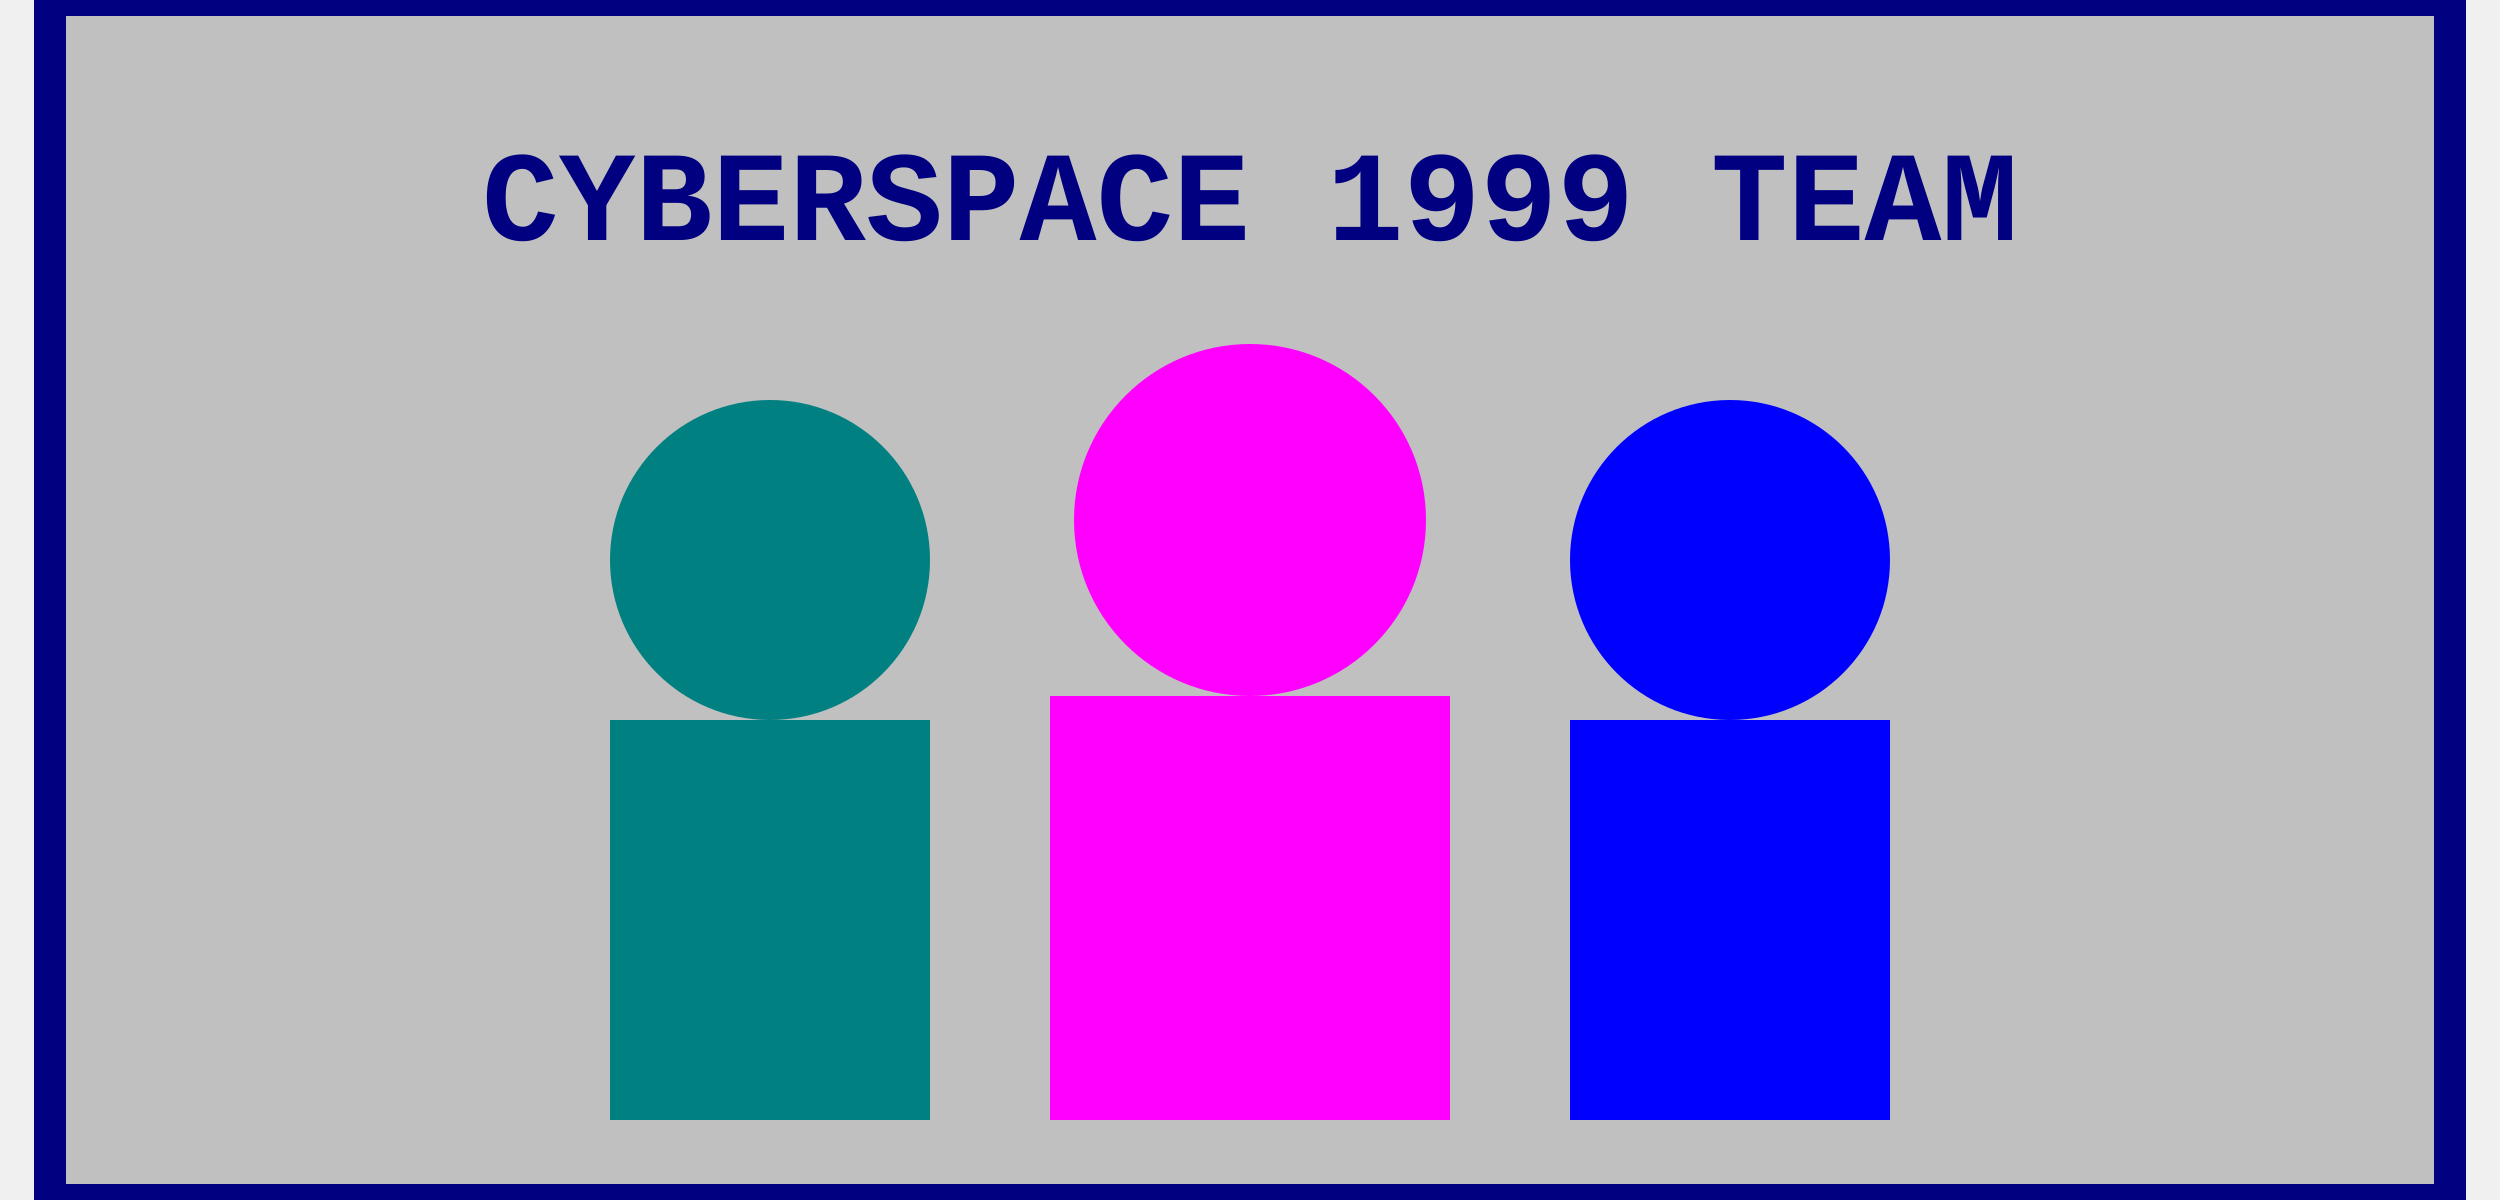
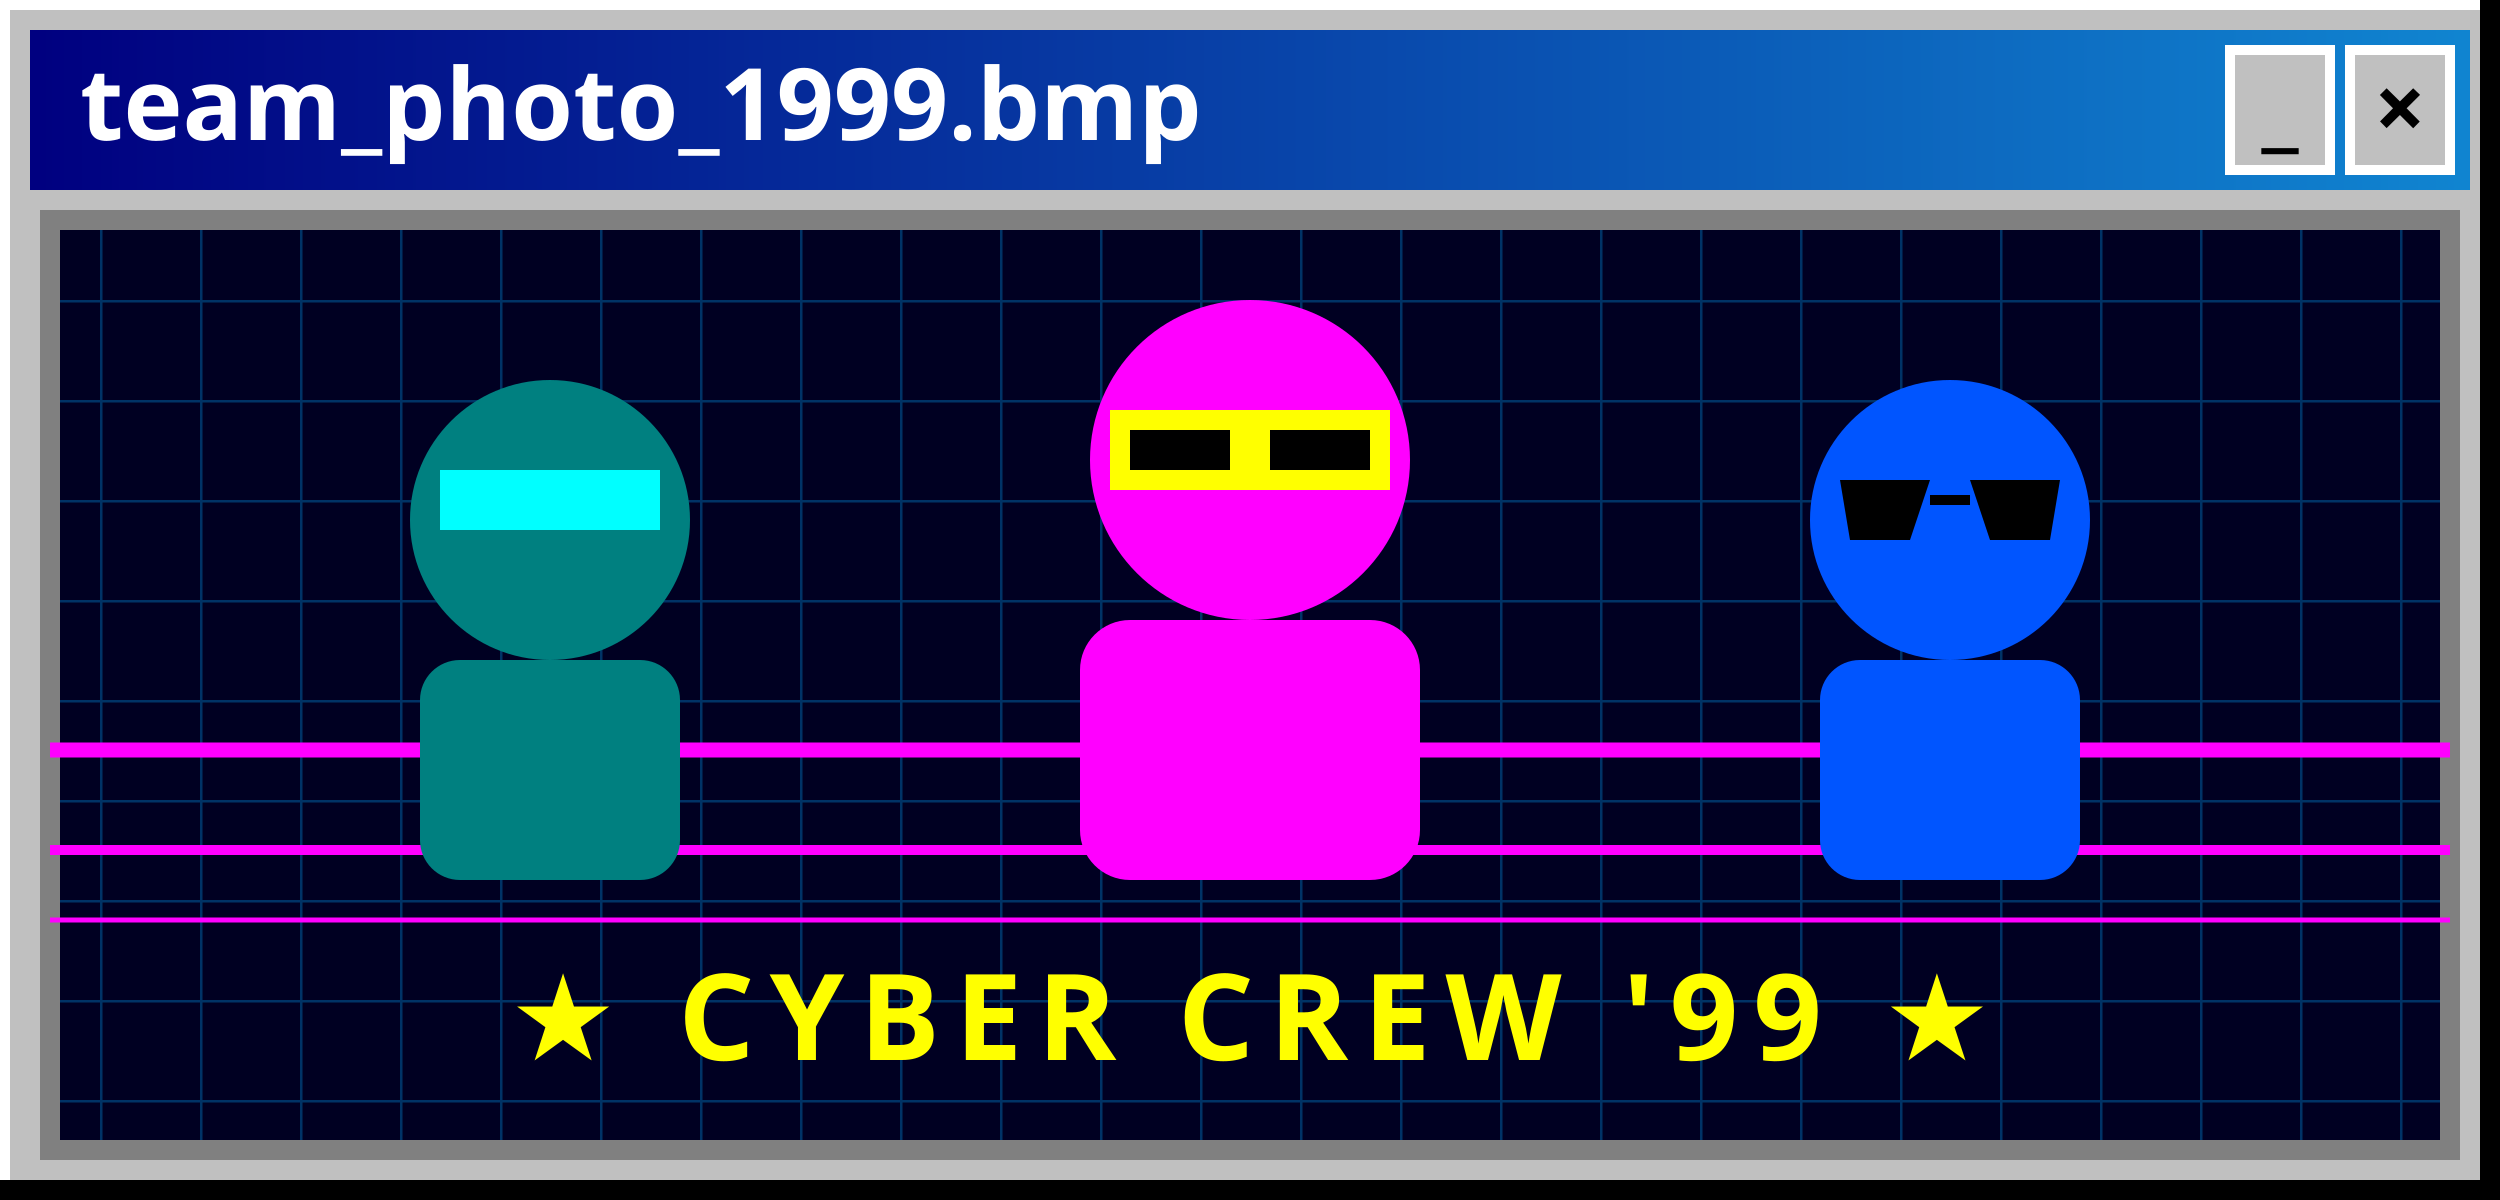
- <svg xmlns="http://www.w3.org/2000/svg" viewBox="0 0 300 150" width="250" height="120">
-   <rect width="300" height="150" fill="#c0c0c0" stroke="#000080" stroke-width="4" />
-   <text x="150" y="30" font-family="Courier New, monospace" font-size="16" font-weight="bold" fill="#000080" text-anchor="middle">CYBERSPACE 1999 TEAM</text>
-   <circle cx="90" cy="70" r="20" fill="#008080" />
-   <rect x="70" y="90" width="40" height="50" fill="#008080" />
-   <circle cx="150" cy="65" r="22" fill="#ff00ff" />
-   <rect x="125" y="87" width="50" height="53" fill="#ff00ff" />
-   <circle cx="210" cy="70" r="20" fill="#0000ff" />
-   <rect x="190" y="90" width="40" height="50" fill="#0000ff" />
+ <svg xmlns="http://www.w3.org/2000/svg" viewBox="0 0 250 120" width="250" height="120" role="img" aria-labelledby="team-title team-desc">
+   <defs>
+     <linearGradient id="winTitleGrad" x1="0%" y1="0%" x2="100%" y2="0%">
+       <stop offset="0%" stop-color="#000080" />
+       <stop offset="100%" stop-color="#1084d0" />
+     </linearGradient>
+     <pattern id="cyberGrid" width="10" height="10" patternUnits="userSpaceOnUse">
+       <path d="M 10 0 L 0 0 0 10" fill="none" stroke="#003366" stroke-width="0.5" />
+     </pattern>
+   </defs>
+   <rect width="250" height="120" fill="#c0c0c0" stroke="#ffffff" stroke-width="2" />
+   <line x1="249" y1="0" x2="249" y2="120" stroke="#000000" stroke-width="2" />
+   <line x1="0" y1="119" x2="250" y2="119" stroke="#000000" stroke-width="2" />
+   <rect x="3" y="3" width="244" height="16" fill="url(#winTitleGrad)" />
+   <text x="8" y="14" font-family="'MS Sans Serif', Tahoma, sans-serif" font-size="10" font-weight="bold" fill="#ffffff">team_photo_1999.bmp</text>
+   <rect x="223" y="5" width="10" height="12" fill="#c0c0c0" stroke="#ffffff" stroke-width="1" />
+   <text x="228" y="14" font-family="sans-serif" font-size="9" font-weight="bold" fill="#000000" text-anchor="middle">_</text>
+   <rect x="235" y="5" width="10" height="12" fill="#c0c0c0" stroke="#ffffff" stroke-width="1" />
+   <text x="240" y="14" font-family="sans-serif" font-size="9" font-weight="bold" fill="#000000" text-anchor="middle">×</text>
+   <rect x="5" y="22" width="240" height="93" fill="#000022" />
+   <rect x="5" y="22" width="240" height="93" fill="url(#cyberGrid)" />
+   <rect x="5" y="22" width="240" height="93" fill="none" stroke="#808080" stroke-width="2" />
+   <line x1="5" y1="75" x2="245" y2="75" stroke="#ff00ff" stroke-width="1.5" />
+   <line x1="5" y1="85" x2="245" y2="85" stroke="#ff00ff" stroke-width="1" />
+   <line x1="5" y1="92" x2="245" y2="92" stroke="#ff00ff" stroke-width="0.5" />
+   <circle cx="55" cy="52" r="14" fill="#008080" />
+   <rect x="44" y="47" width="22" height="6" fill="#00ffff" />
+   <rect x="42" y="66" width="26" height="22" rx="4" fill="#008080" />
+   <circle cx="125" cy="46" r="16" fill="#ff00ff" />
+   <rect x="111" y="41" width="28" height="8" fill="#ffff00" />
+   <rect x="113" y="43" width="10" height="4" fill="#000000" />
+   <rect x="127" y="43" width="10" height="4" fill="#000000" />
+   <rect x="108" y="62" width="34" height="26" rx="5" fill="#ff00ff" />
+   <circle cx="195" cy="52" r="14" fill="#0055ff" />
+   <polygon points="184,48 193,48 191,54 185,54" fill="#000000" />
+   <polygon points="197,48 206,48 205,54 199,54" fill="#000000" />
+   <line x1="193" y1="50" x2="197" y2="50" stroke="#000000" stroke-width="1" />
+   <rect x="182" y="66" width="26" height="22" rx="4" fill="#0055ff" />
+   <text x="125" y="106" font-family="'Impact', 'Comic Sans MS', sans-serif" font-size="12" font-weight="bold" fill="#ffff00" letter-spacing="1.5" text-anchor="middle">★ CYBER CREW '99 ★</text>
</svg>
